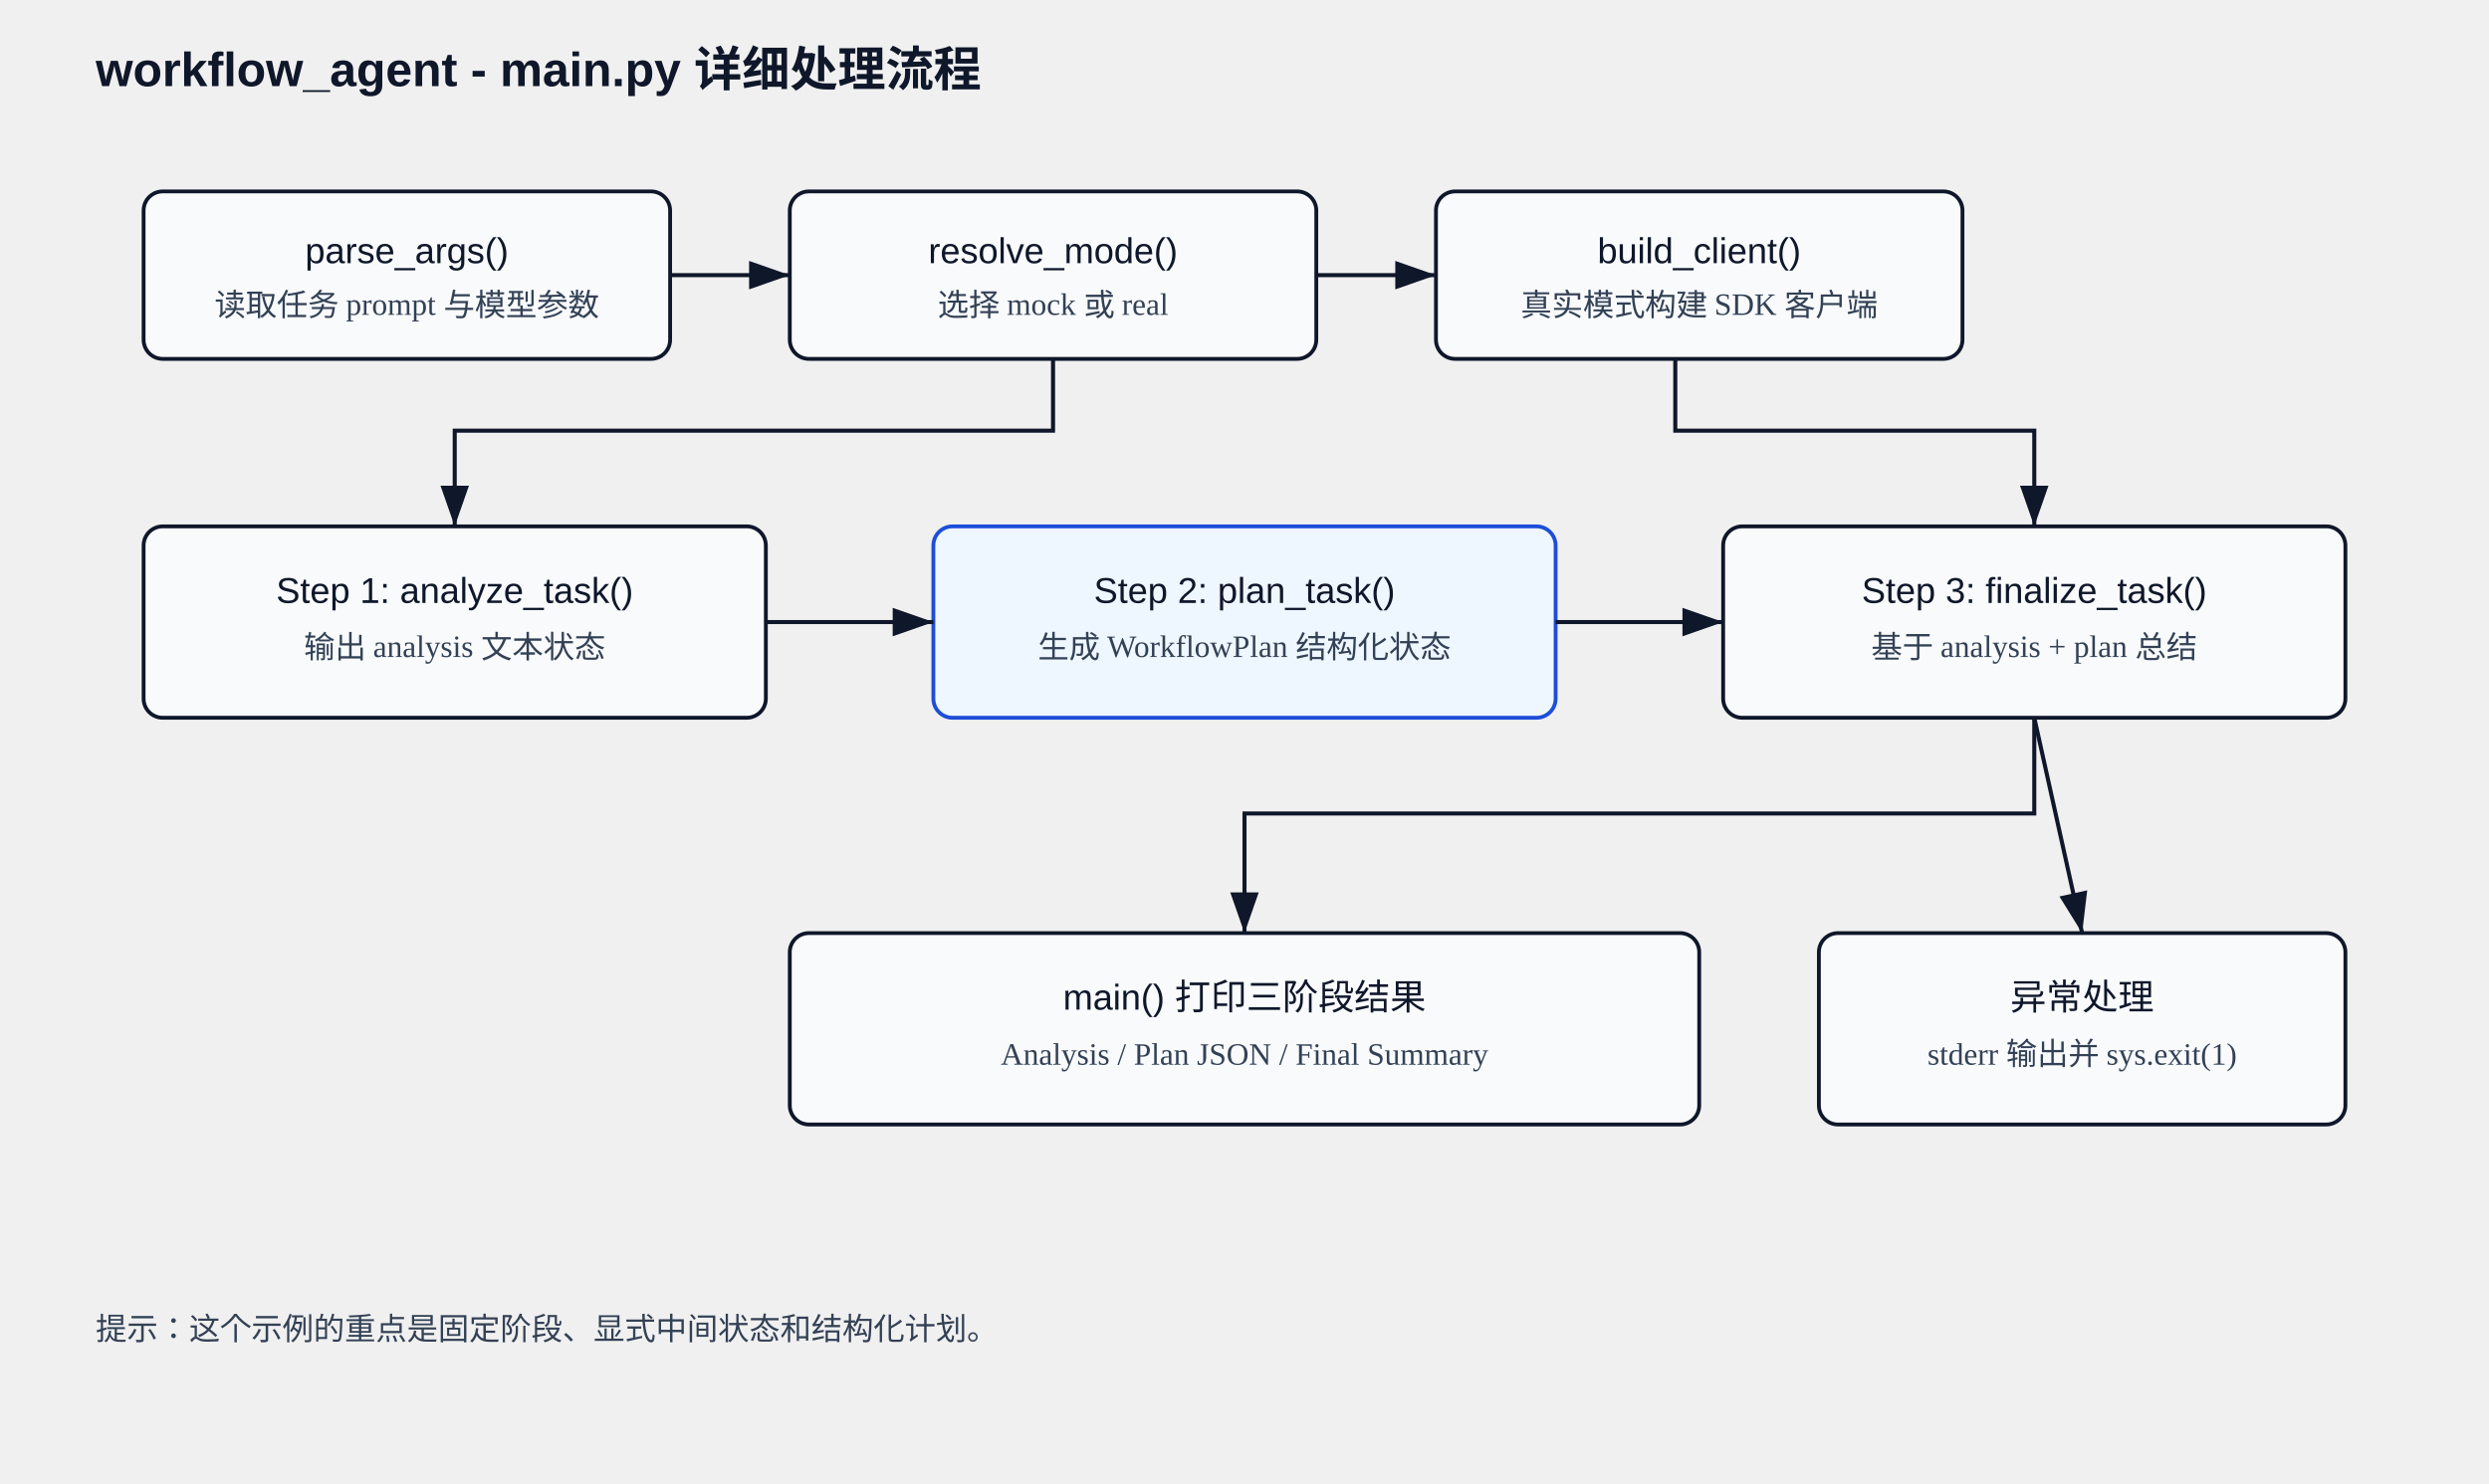
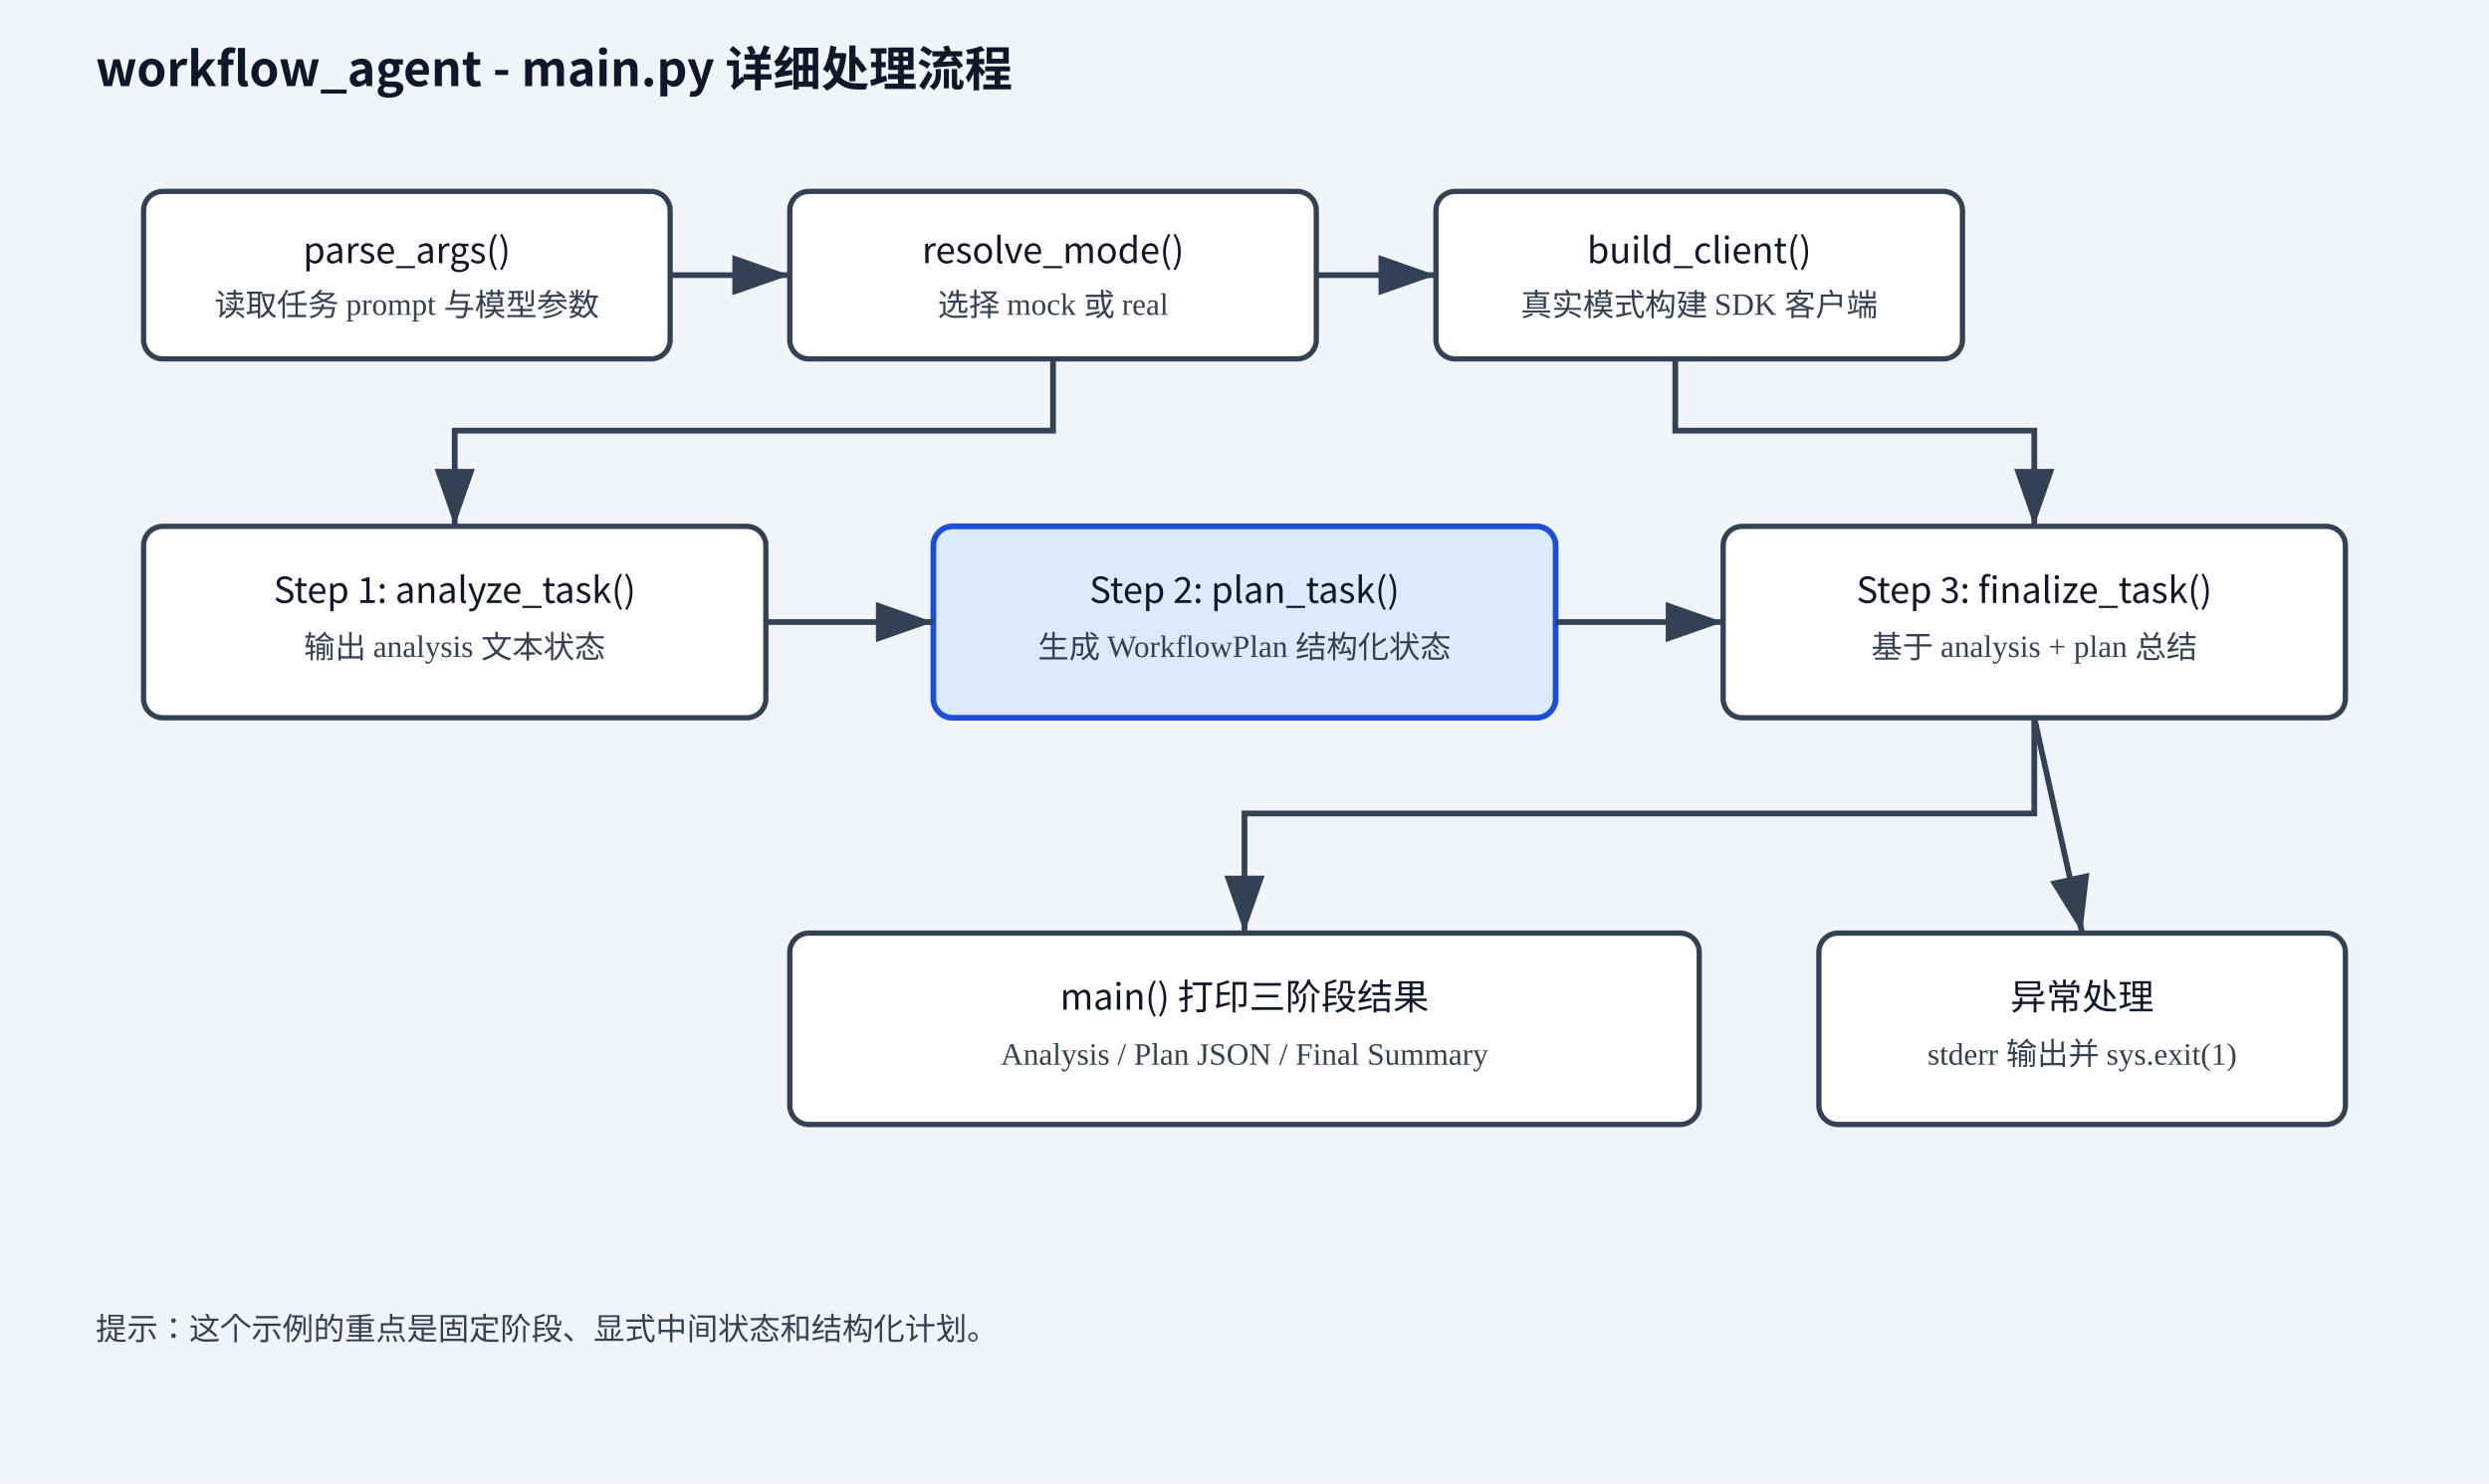
<svg xmlns="http://www.w3.org/2000/svg" width="1040" height="620" viewBox="0 0 1040 620">
  <style>
-     .box { fill:#f8fafc; stroke:#0f172a; stroke-width:1.6; rx:8; }
-     .state { fill:#eef6ff; stroke:#1d4ed8; stroke-width:1.6; rx:8; }
-     .text { font-family: Arial, Helvetica, sans-serif; font-size:15px; fill:#0f172a; }
-     .small { font-size:13px; fill:#334155; }
+     .canvas { fill:#f1f5f9; }
+     .box { fill:#ffffff; stroke:#334155; stroke-width:2.2; rx:8; }
+     .state { fill:#dbeafe; stroke:#1d4ed8; stroke-width:2.4; rx:8; }
+     .text { font-family:"Noto Sans CJK SC","Microsoft YaHei",Arial,sans-serif; font-size:15px; fill:#0f172a; }
+     .small { font-size:13px; fill:#334155; font-weight:500; }
    .title { font-weight:700; font-size:20px; }
-     .arrow { stroke:#0f172a; stroke-width:1.7; fill:none; marker-end:url(#arrowhead); }
+     .arrow { stroke:#334155; stroke-width:2.4; fill:none; marker-end:url(#arrowhead); }
  </style>
  <defs>
    <marker id="arrowhead" markerWidth="10" markerHeight="7" refX="10" refY="3.5" orient="auto">
-       <polygon points="0 0, 10 3.5, 0 7" fill="#0f172a" />
+       <polygon points="0 0, 10 3.5, 0 7" fill="#334155" />
    </marker>
  </defs>
+   <rect width="1040" height="620" class="canvas" />
  <text x="40" y="36" class="text title">workflow_agent - main.py 详细处理流程</text>
  <rect x="60" y="80" width="220" height="70" class="box" />
  <text x="170" y="110" text-anchor="middle" class="text">parse_args()</text>
  <text x="170" y="132" text-anchor="middle" class="small">读取任务 prompt 与模型参数</text>
  <rect x="330" y="80" width="220" height="70" class="box" />
  <text x="440" y="110" text-anchor="middle" class="text">resolve_mode()</text>
  <text x="440" y="132" text-anchor="middle" class="small">选择 mock 或 real</text>
  <rect x="600" y="80" width="220" height="70" class="box" />
  <text x="710" y="110" text-anchor="middle" class="text">build_client()</text>
  <text x="710" y="132" text-anchor="middle" class="small">真实模式构建 SDK 客户端</text>
  <rect x="60" y="220" width="260" height="80" class="box" />
  <text x="190" y="252" text-anchor="middle" class="text">Step 1: analyze_task()</text>
  <text x="190" y="275" text-anchor="middle" class="small">输出 analysis 文本状态</text>
  <rect x="390" y="220" width="260" height="80" class="state" />
  <text x="520" y="252" text-anchor="middle" class="text">Step 2: plan_task()</text>
  <text x="520" y="275" text-anchor="middle" class="small">生成 WorkflowPlan 结构化状态</text>
  <rect x="720" y="220" width="260" height="80" class="box" />
  <text x="850" y="252" text-anchor="middle" class="text">Step 3: finalize_task()</text>
  <text x="850" y="275" text-anchor="middle" class="small">基于 analysis + plan 总结</text>
  <rect x="330" y="390" width="380" height="80" class="box" />
  <text x="520" y="422" text-anchor="middle" class="text">main() 打印三阶段结果</text>
  <text x="520" y="445" text-anchor="middle" class="small">Analysis / Plan JSON / Final Summary</text>
  <rect x="760" y="390" width="220" height="80" class="box" />
  <text x="870" y="422" text-anchor="middle" class="text">异常处理</text>
  <text x="870" y="445" text-anchor="middle" class="small">stderr 输出并 sys.exit(1)</text>
  <path d="M280 115 L330 115" class="arrow" />
  <path d="M550 115 L600 115" class="arrow" />
  <path d="M440 150 L440 180 L190 180 L190 220" class="arrow" />
  <path d="M320 260 L390 260" class="arrow" />
  <path d="M650 260 L720 260" class="arrow" />
  <path d="M850 300 L850 340 L520 340 L520 390" class="arrow" />
  <path d="M700 150 L700 180 L850 180 L850 220" class="arrow" />
  <path d="M850 300 L870 390" class="arrow" />
  <text x="40" y="560" class="small">提示：这个示例的重点是固定阶段、显式中间状态和结构化计划。</text>
</svg>
